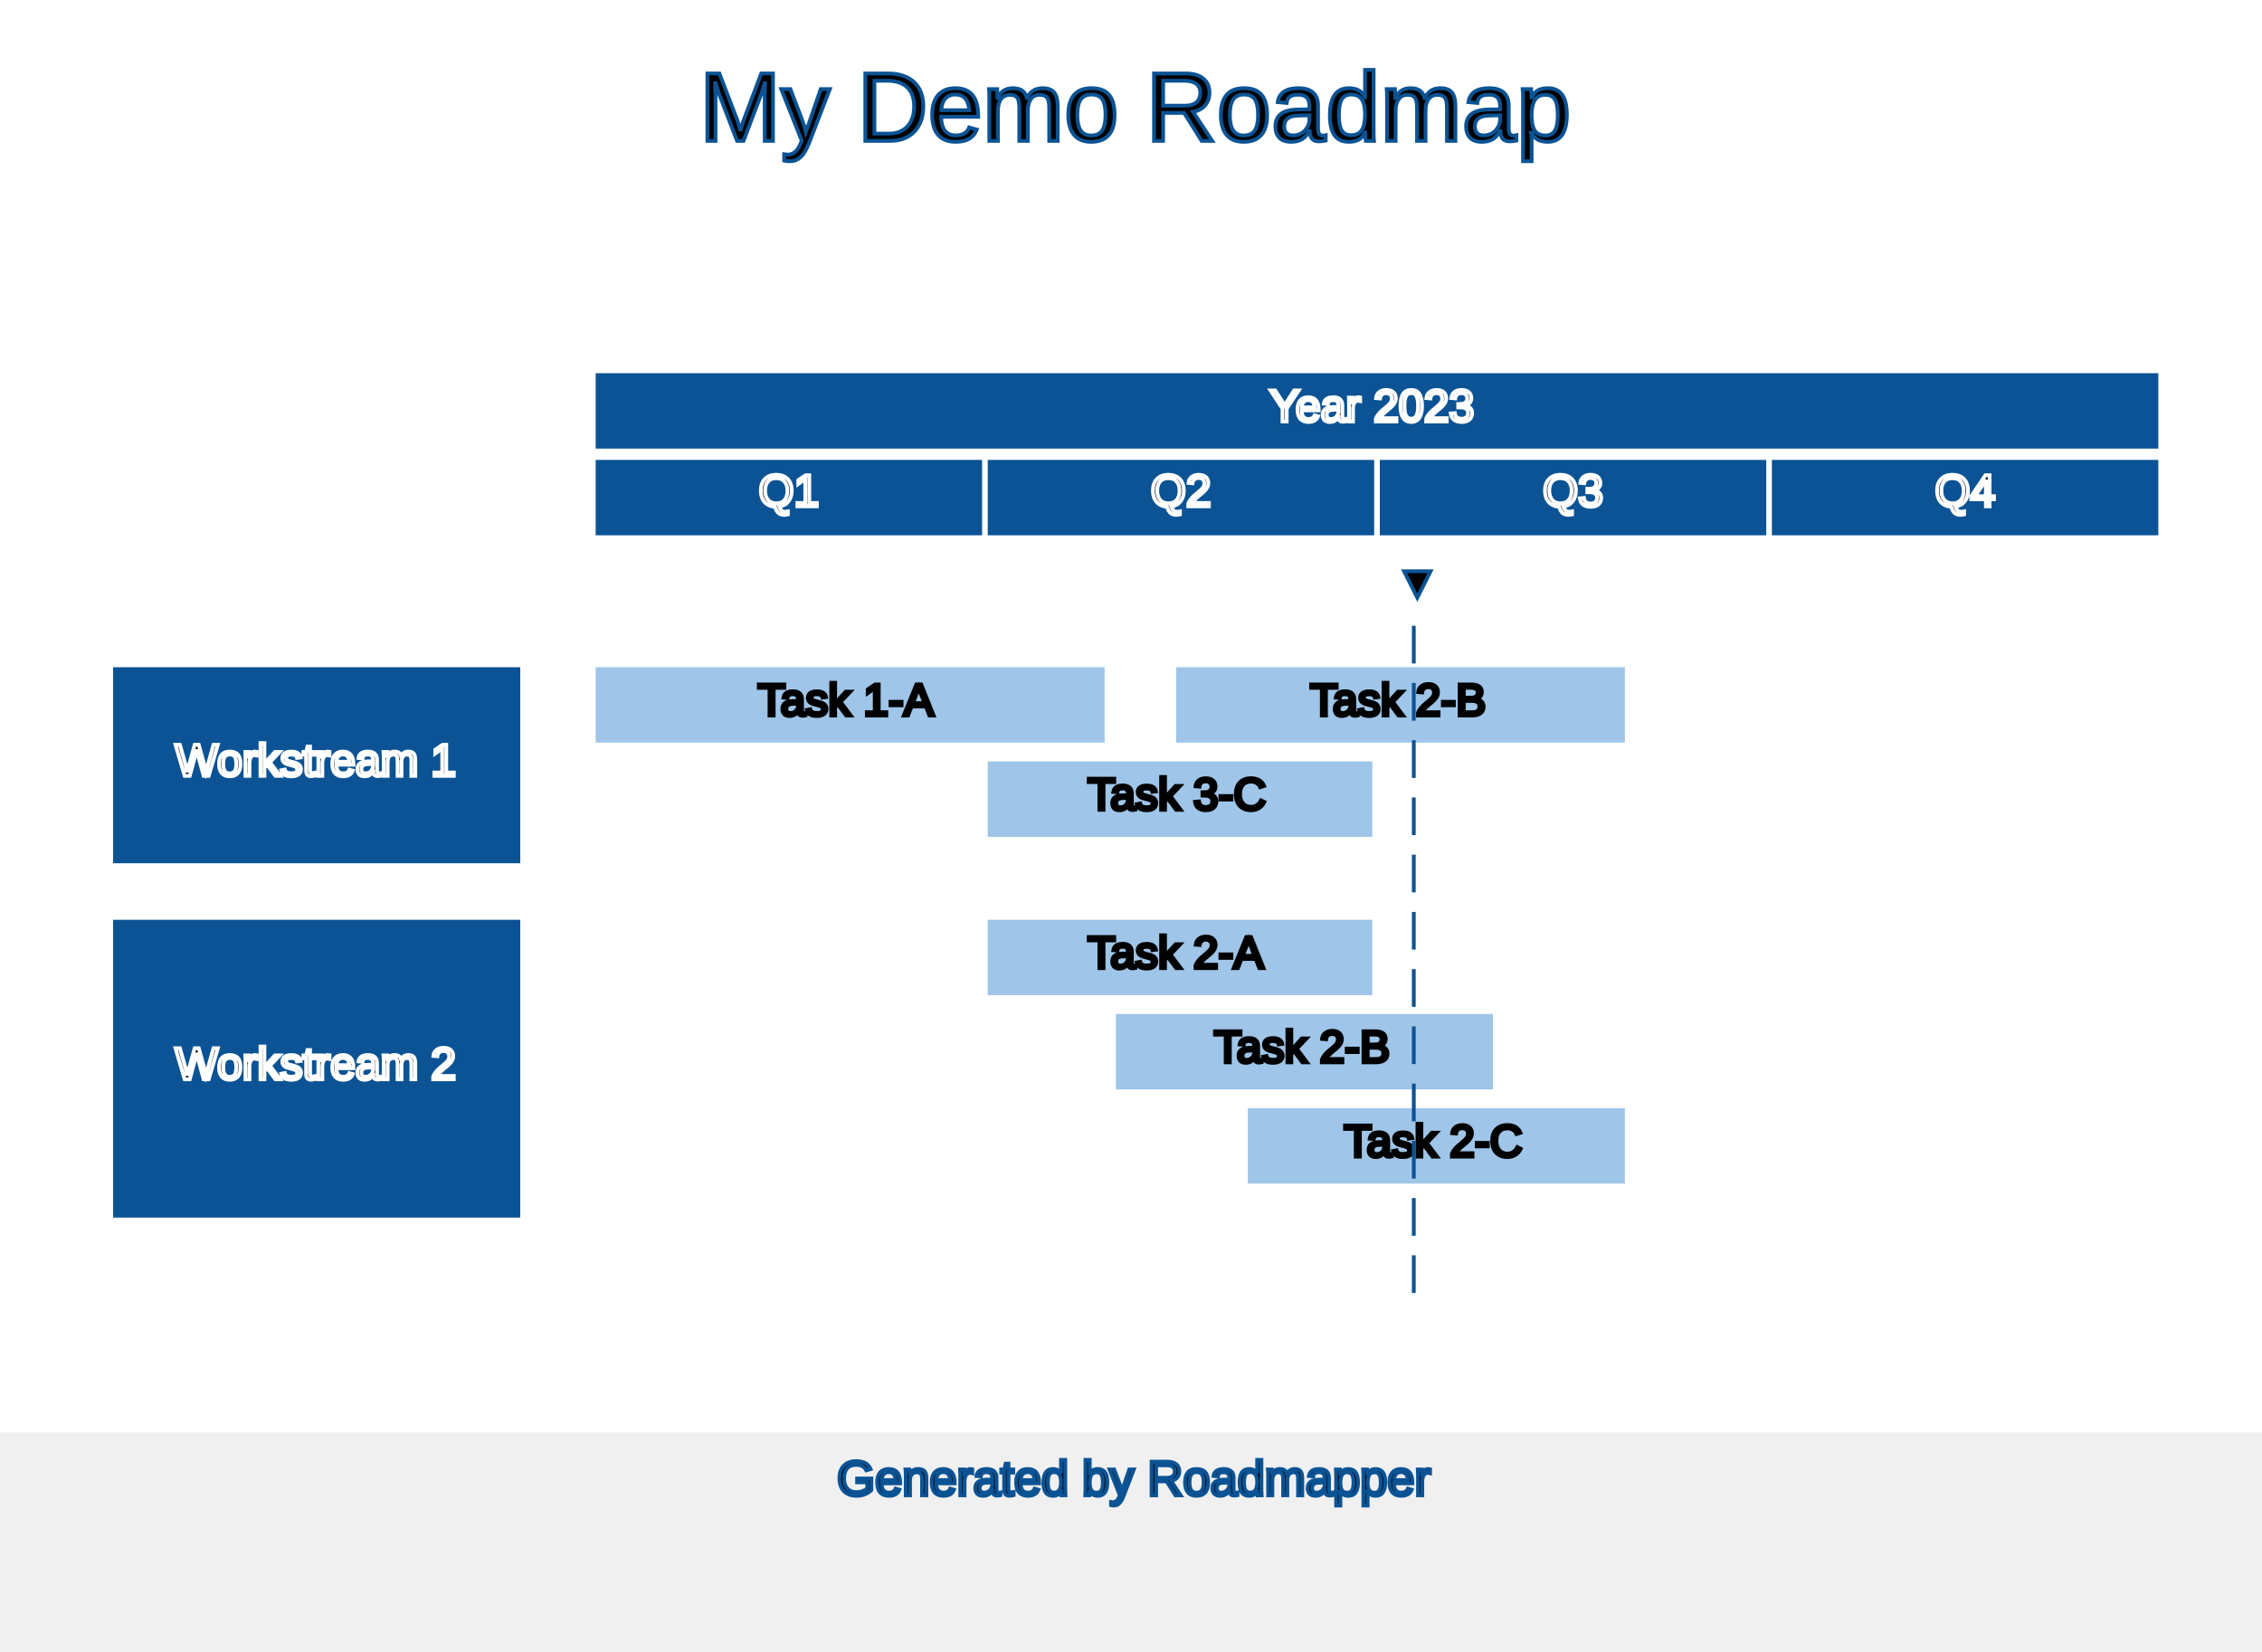
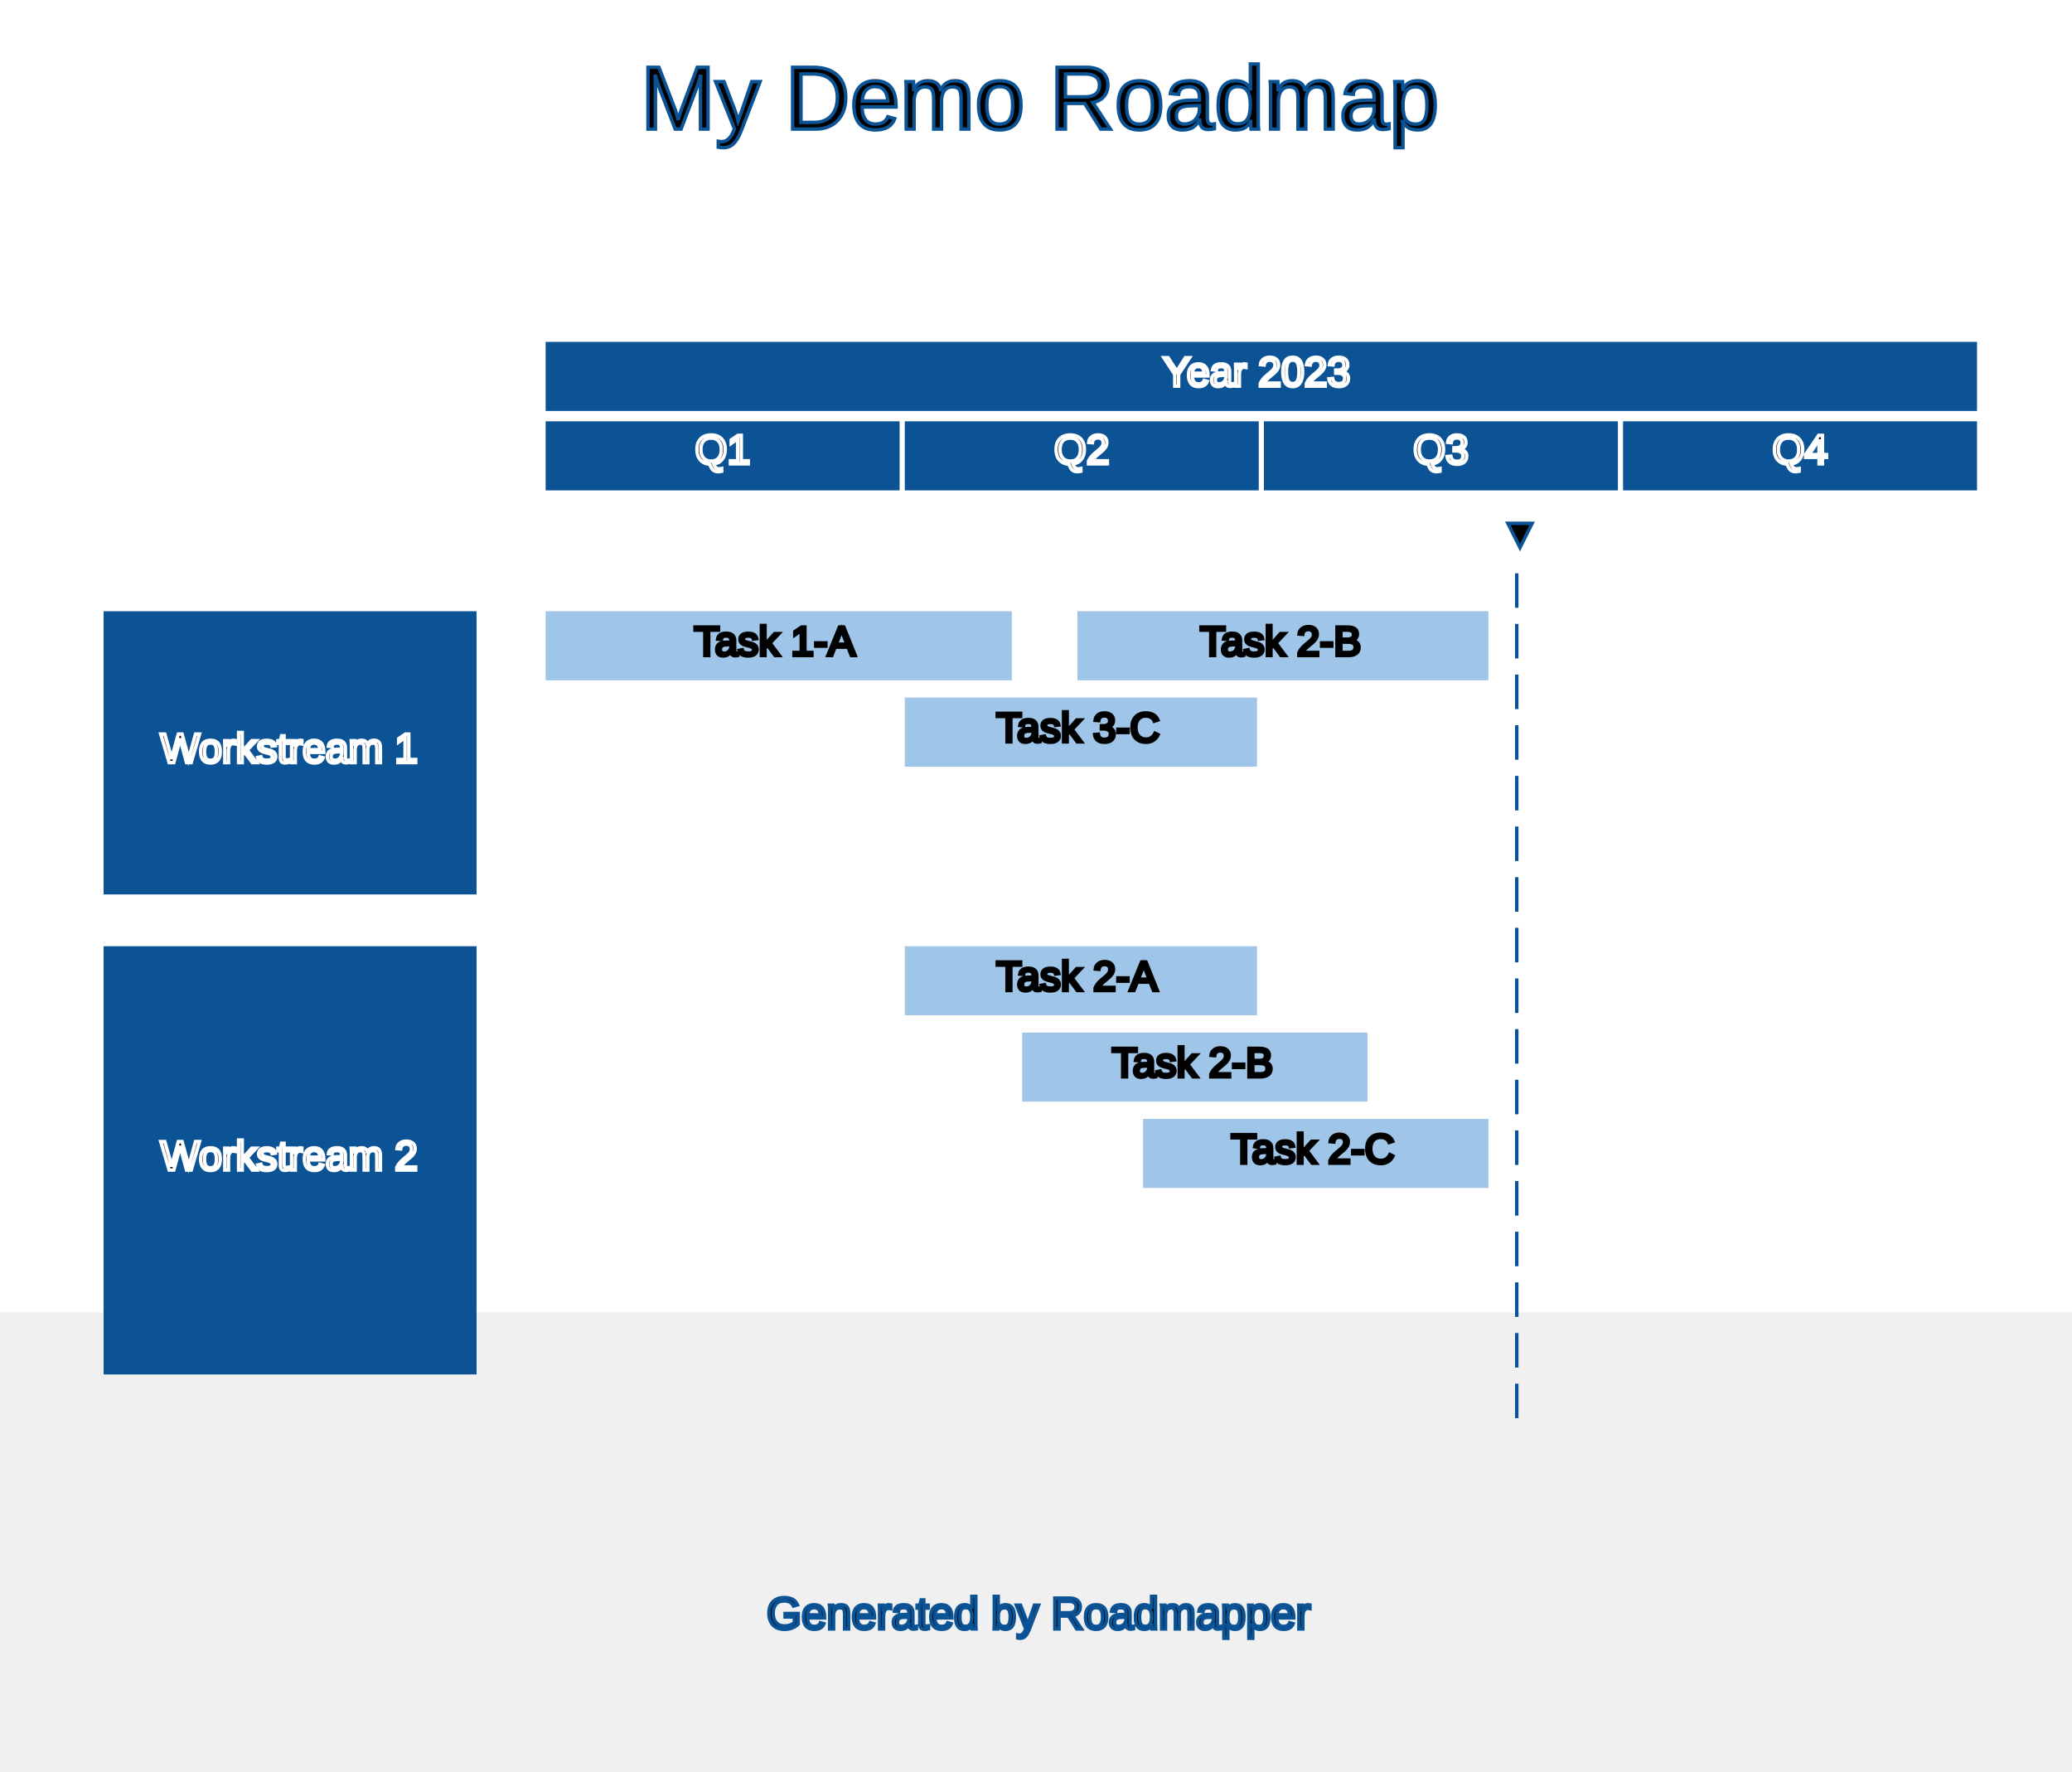
- <svg xmlns="http://www.w3.org/2000/svg" width="600" height="438" viewBox="0 0 600 438">
+ <svg xmlns="http://www.w3.org/2000/svg" width="600" height="513" viewBox="0 0 600 513">
  <defs>
</defs>
  <rect x="0" y="0" width="600" height="380" fill="#FFFFFF" />
  <text x="185.5" y="30" font-size="26" text-anchor="start" dominant-baseline="middle" font-family="Arial" stroke="#0B5394">My Demo Roadmap</text>
  <rect x="158.0" y="99" width="414.5" height="20" fill="#0B5394" />
  <text x="336.75" y="103.5" font-size="12" stroke="#FFFFFF" text-anchor="start" dominant-baseline="hanging" font-family="Arial">Year 2023</text>
  <rect x="158.0" y="122" width="102.5" height="20" fill="#0B5394" />
  <text x="201.25" y="126.0" font-size="12" stroke="#FFFFFF" text-anchor="start" dominant-baseline="hanging" font-family="Arial">Q1</text>
  <rect x="262.0" y="122" width="102.5" height="20" fill="#0B5394" />
  <text x="305.25" y="126.0" font-size="12" stroke="#FFFFFF" text-anchor="start" dominant-baseline="hanging" font-family="Arial">Q2</text>
  <rect x="366.0" y="122" width="102.5" height="20" fill="#0B5394" />
  <text x="409.25" y="126.0" font-size="12" stroke="#FFFFFF" text-anchor="start" dominant-baseline="hanging" font-family="Arial">Q3</text>
  <rect x="470.0" y="122" width="102.5" height="20" fill="#0B5394" />
  <text x="513.25" y="126.0" font-size="12" stroke="#FFFFFF" text-anchor="start" dominant-baseline="hanging" font-family="Arial">Q4</text>
-   <path d="M261.0,142 L261.0,333" width="1" fill="(230, 230, 230, 12750)" />
-   <path d="M365.0,142 L365.0,333" width="1" fill="(230, 230, 230, 12750)" />
-   <path d="M469.0,142 L469.0,333" width="1" fill="(230, 230, 230, 12750)" />
-   <rect x="30" y="177" width="108.0" height="52" fill="#0B5394" />
-   <text x="46.5" y="197.5" font-size="12" stroke="#FFFFFF" text-anchor="start" dominant-baseline="hanging" font-family="Arial">Workstream 1</text>
+   <path d="M261.0,142 L261.0,408" width="1" fill="(230, 230, 230, 12750)" />
+   <path d="M365.0,142 L365.0,408" width="1" fill="(230, 230, 230, 12750)" />
+   <path d="M469.0,142 L469.0,408" width="1" fill="(230, 230, 230, 12750)" />
+   <rect x="30" y="177" width="108.0" height="82" fill="#0B5394" />
+   <text x="46.5" y="212.5" font-size="12" stroke="#FFFFFF" text-anchor="start" dominant-baseline="hanging" font-family="Arial">Workstream 1</text>
  <rect x="158" y="177" width="135" height="20" fill="#9FC5E8" />
  <text x="201.0" y="181.5" font-size="12" stroke="#000000" text-anchor="start" dominant-baseline="hanging" font-family="Arial">Task 1-A</text>
  <rect x="312" y="177" width="119" height="20" fill="#9FC5E8" />
  <text x="347.5" y="181.5" font-size="12" stroke="#000000" text-anchor="start" dominant-baseline="hanging" font-family="Arial">Task 2-B</text>
  <rect x="262" y="202" width="102" height="20" fill="#9FC5E8" />
  <text x="288.5" y="206.5" font-size="12" stroke="#000000" text-anchor="start" dominant-baseline="hanging" font-family="Arial">Task 3-C</text>
-   <rect x="30" y="244" width="108.0" height="79" fill="#0B5394" />
-   <text x="46.5" y="278.0" font-size="12" stroke="#FFFFFF" text-anchor="start" dominant-baseline="hanging" font-family="Arial">Workstream 2</text>
-   <rect x="262" y="244" width="102" height="20" fill="#9FC5E8" />
-   <text x="288.5" y="248.5" font-size="12" stroke="#000000" text-anchor="start" dominant-baseline="hanging" font-family="Arial">Task 2-A</text>
-   <rect x="296" y="269" width="100" height="20" fill="#9FC5E8" />
-   <text x="322.0" y="273.5" font-size="12" stroke="#000000" text-anchor="start" dominant-baseline="hanging" font-family="Arial">Task 2-B</text>
-   <rect x="331" y="294" width="100" height="20" fill="#9FC5E8" />
-   <text x="356.5" y="298.5" font-size="12" stroke="#000000" text-anchor="start" dominant-baseline="hanging" font-family="Arial">Task 2-C</text>
-   <text x="370.011" y="155" font-size="12" text-anchor="start" dominant-baseline="middle" font-family="Arial" stroke="#0B5394">▼</text>
-   <path d="M375.011,166.0 L375.011,176.0" stroke="#0B5394" />
-   <path d="M375.011,181.182 L375.011,191.182" stroke="#0B5394" />
-   <path d="M375.011,196.364 L375.011,206.364" stroke="#0B5394" />
-   <path d="M375.011,211.545 L375.011,221.545" stroke="#0B5394" />
-   <path d="M375.011,226.727 L375.011,236.727" stroke="#0B5394" />
-   <path d="M375.011,241.909 L375.011,251.909" stroke="#0B5394" />
-   <path d="M375.011,257.091 L375.011,267.091" stroke="#0B5394" />
-   <path d="M375.011,272.273 L375.011,282.273" stroke="#0B5394" />
-   <path d="M375.011,287.455 L375.011,297.455" stroke="#0B5394" />
-   <path d="M375.011,302.636 L375.011,312.636" stroke="#0B5394" />
-   <path d="M375.011,317.818 L375.011,327.818" stroke="#0B5394" />
-   <path d="M375.011,333.0 L375.011,343.0" stroke="#0B5394" />
-   <text x="222.0" y="393" font-size="13" text-anchor="start" dominant-baseline="middle" font-family="Arial" stroke="#0B5394">Generated by Roadmapper</text>
+   <rect x="30" y="274" width="108.0" height="124" fill="#0B5394" />
+   <text x="46.5" y="330.5" font-size="12" stroke="#FFFFFF" text-anchor="start" dominant-baseline="hanging" font-family="Arial">Workstream 2</text>
+   <rect x="262" y="274" width="102" height="20" fill="#9FC5E8" />
+   <text x="288.5" y="278.5" font-size="12" stroke="#000000" text-anchor="start" dominant-baseline="hanging" font-family="Arial">Task 2-A</text>
+   <rect x="296" y="299" width="100" height="20" fill="#9FC5E8" />
+   <text x="322.0" y="303.5" font-size="12" stroke="#000000" text-anchor="start" dominant-baseline="hanging" font-family="Arial">Task 2-B</text>
+   <rect x="331" y="324" width="100" height="20" fill="#9FC5E8" />
+   <text x="356.5" y="328.5" font-size="12" stroke="#000000" text-anchor="start" dominant-baseline="hanging" font-family="Arial">Task 2-C</text>
+   <text x="434.214" y="155" font-size="12" text-anchor="start" dominant-baseline="middle" font-family="Arial" stroke="#0B5394">▼</text>
+   <path d="M439.214,166.0 L439.214,176.0" stroke="#0B5394" />
+   <path d="M439.214,180.667 L439.214,190.667" stroke="#0B5394" />
+   <path d="M439.214,195.333 L439.214,205.333" stroke="#0B5394" />
+   <path d="M439.214,210.0 L439.214,220.0" stroke="#0B5394" />
+   <path d="M439.214,224.667 L439.214,234.667" stroke="#0B5394" />
+   <path d="M439.214,239.333 L439.214,249.333" stroke="#0B5394" />
+   <path d="M439.214,254.0 L439.214,264.0" stroke="#0B5394" />
+   <path d="M439.214,268.667 L439.214,278.667" stroke="#0B5394" />
+   <path d="M439.214,283.333 L439.214,293.333" stroke="#0B5394" />
+   <path d="M439.214,298.0 L439.214,308.0" stroke="#0B5394" />
+   <path d="M439.214,312.667 L439.214,322.667" stroke="#0B5394" />
+   <path d="M439.214,327.333 L439.214,337.333" stroke="#0B5394" />
+   <path d="M439.214,342.0 L439.214,352.0" stroke="#0B5394" />
+   <path d="M439.214,356.667 L439.214,366.667" stroke="#0B5394" />
+   <path d="M439.214,371.333 L439.214,381.333" stroke="#0B5394" />
+   <path d="M439.214,386.0 L439.214,396.0" stroke="#0B5394" />
+   <path d="M439.214,400.667 L439.214,410.667" stroke="#0B5394" />
+   <text x="222.0" y="468" font-size="13" text-anchor="start" dominant-baseline="middle" font-family="Arial" stroke="#0B5394">Generated by Roadmapper</text>
</svg>
